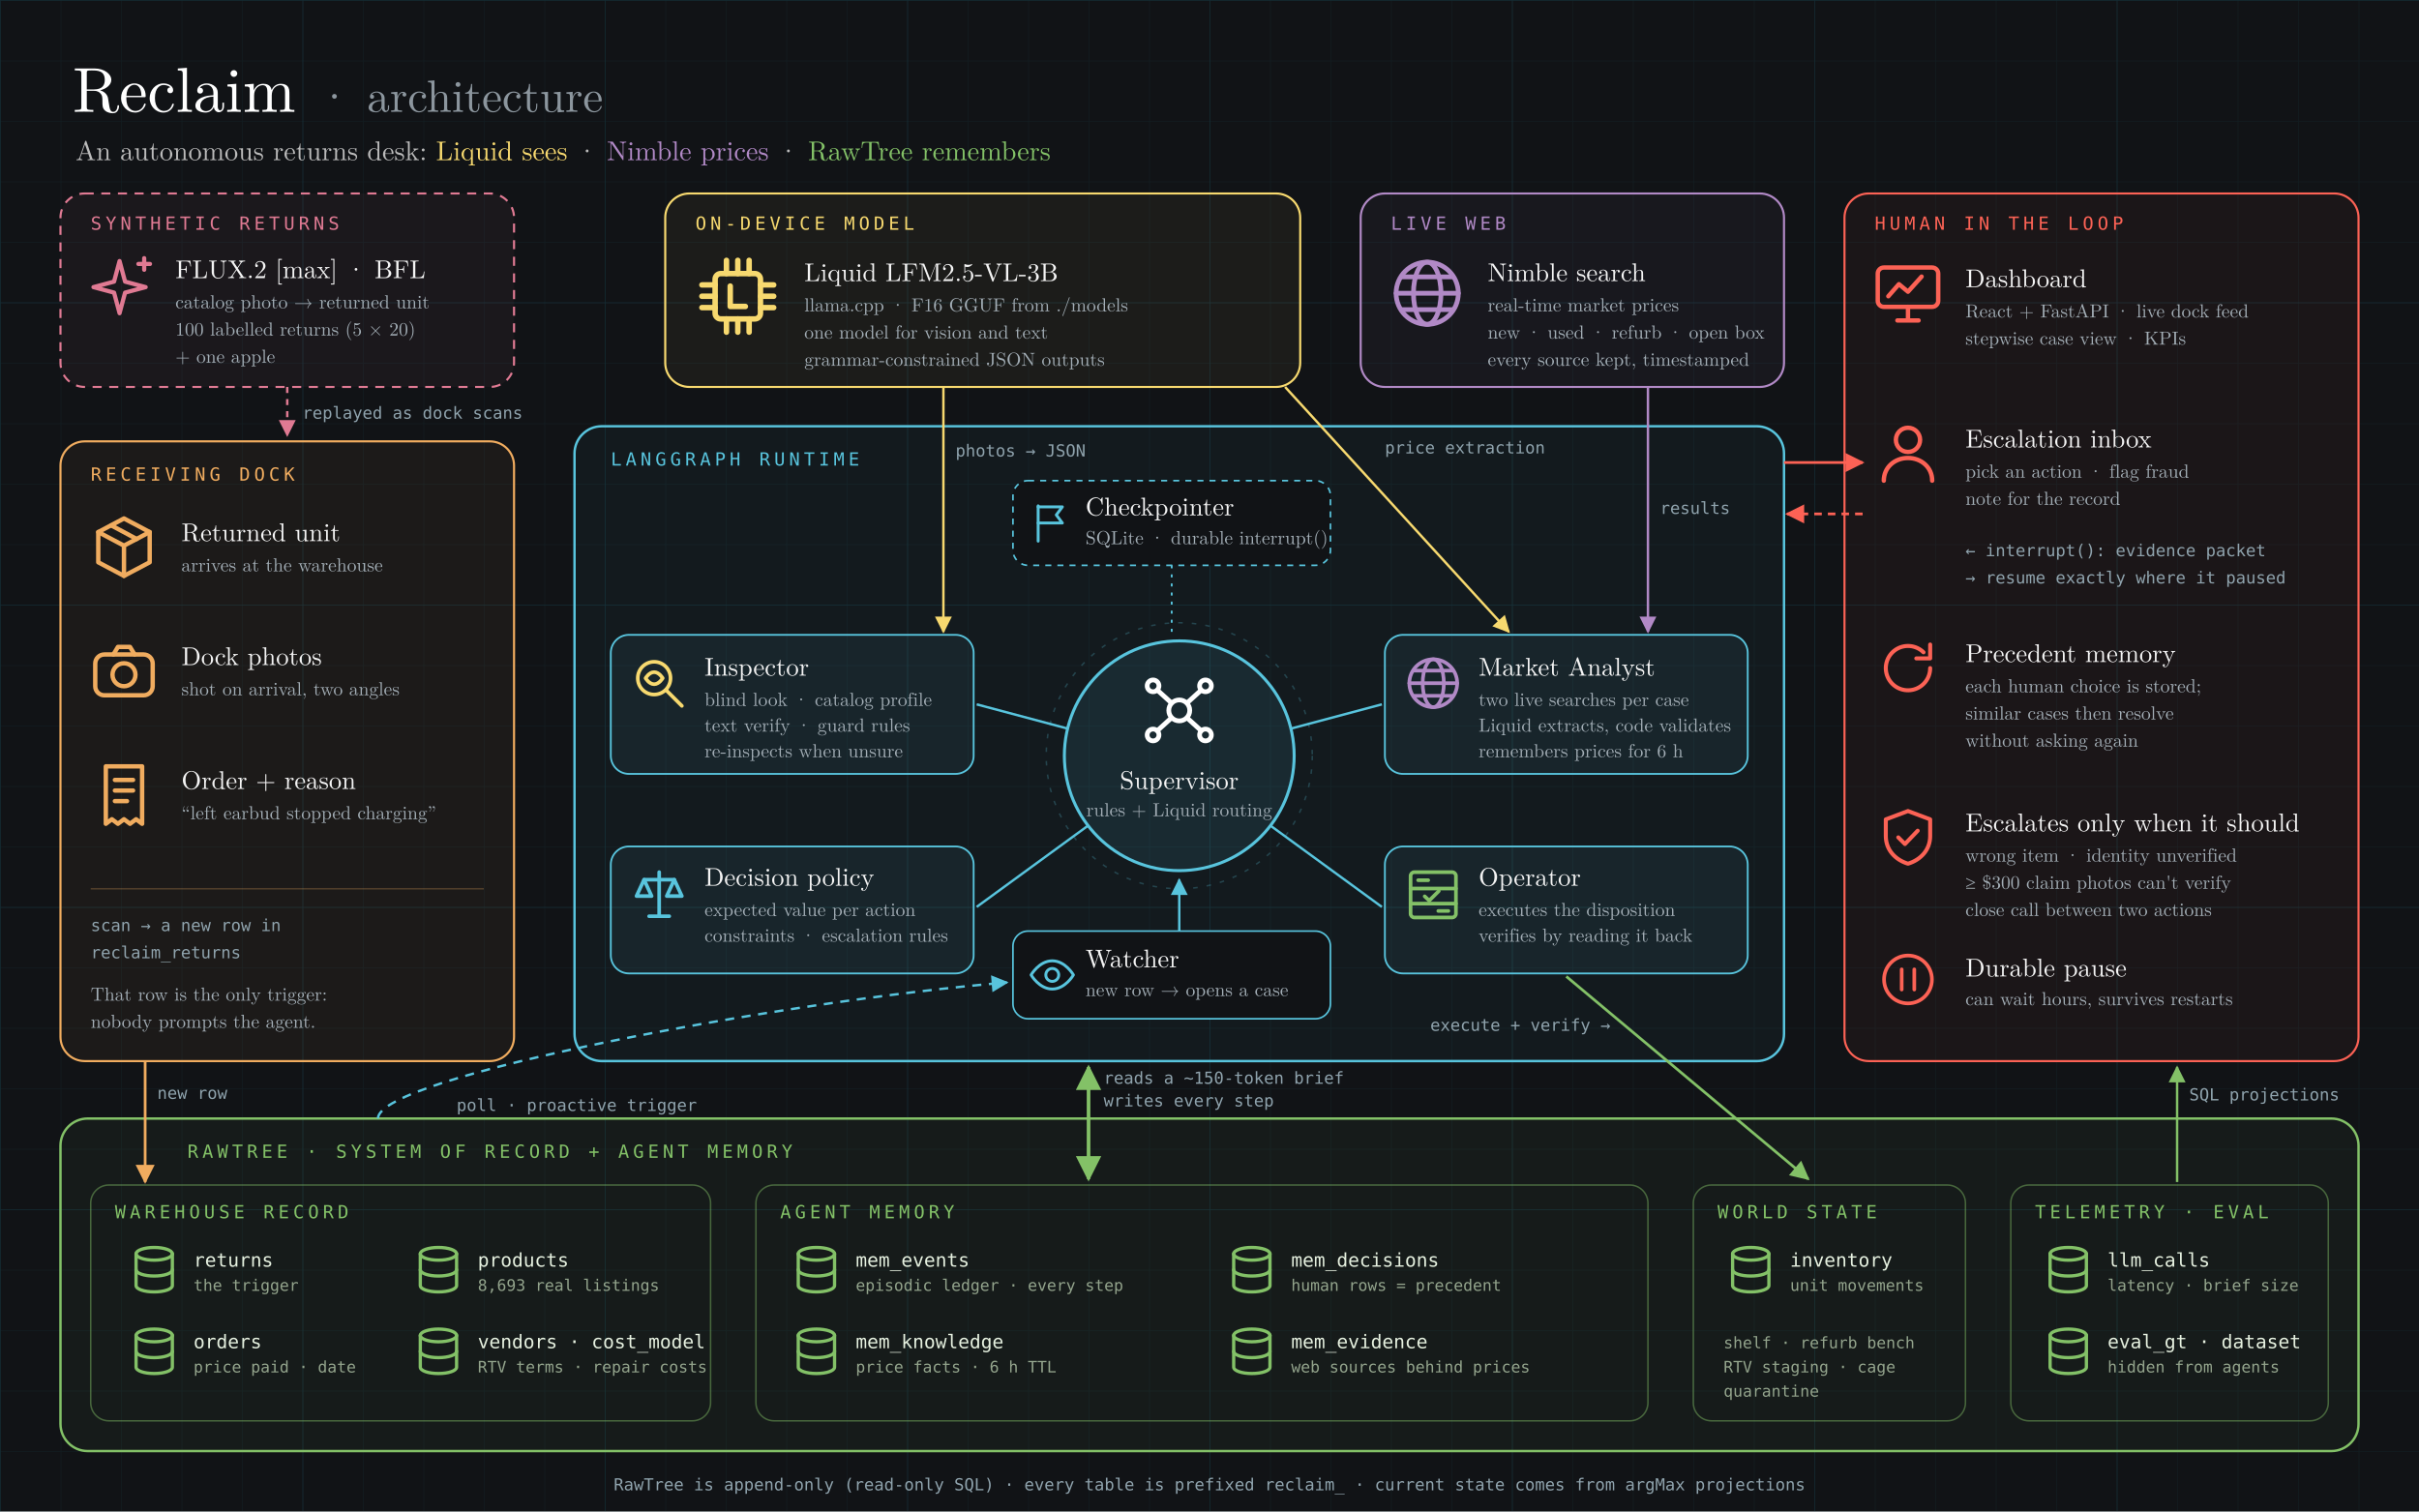
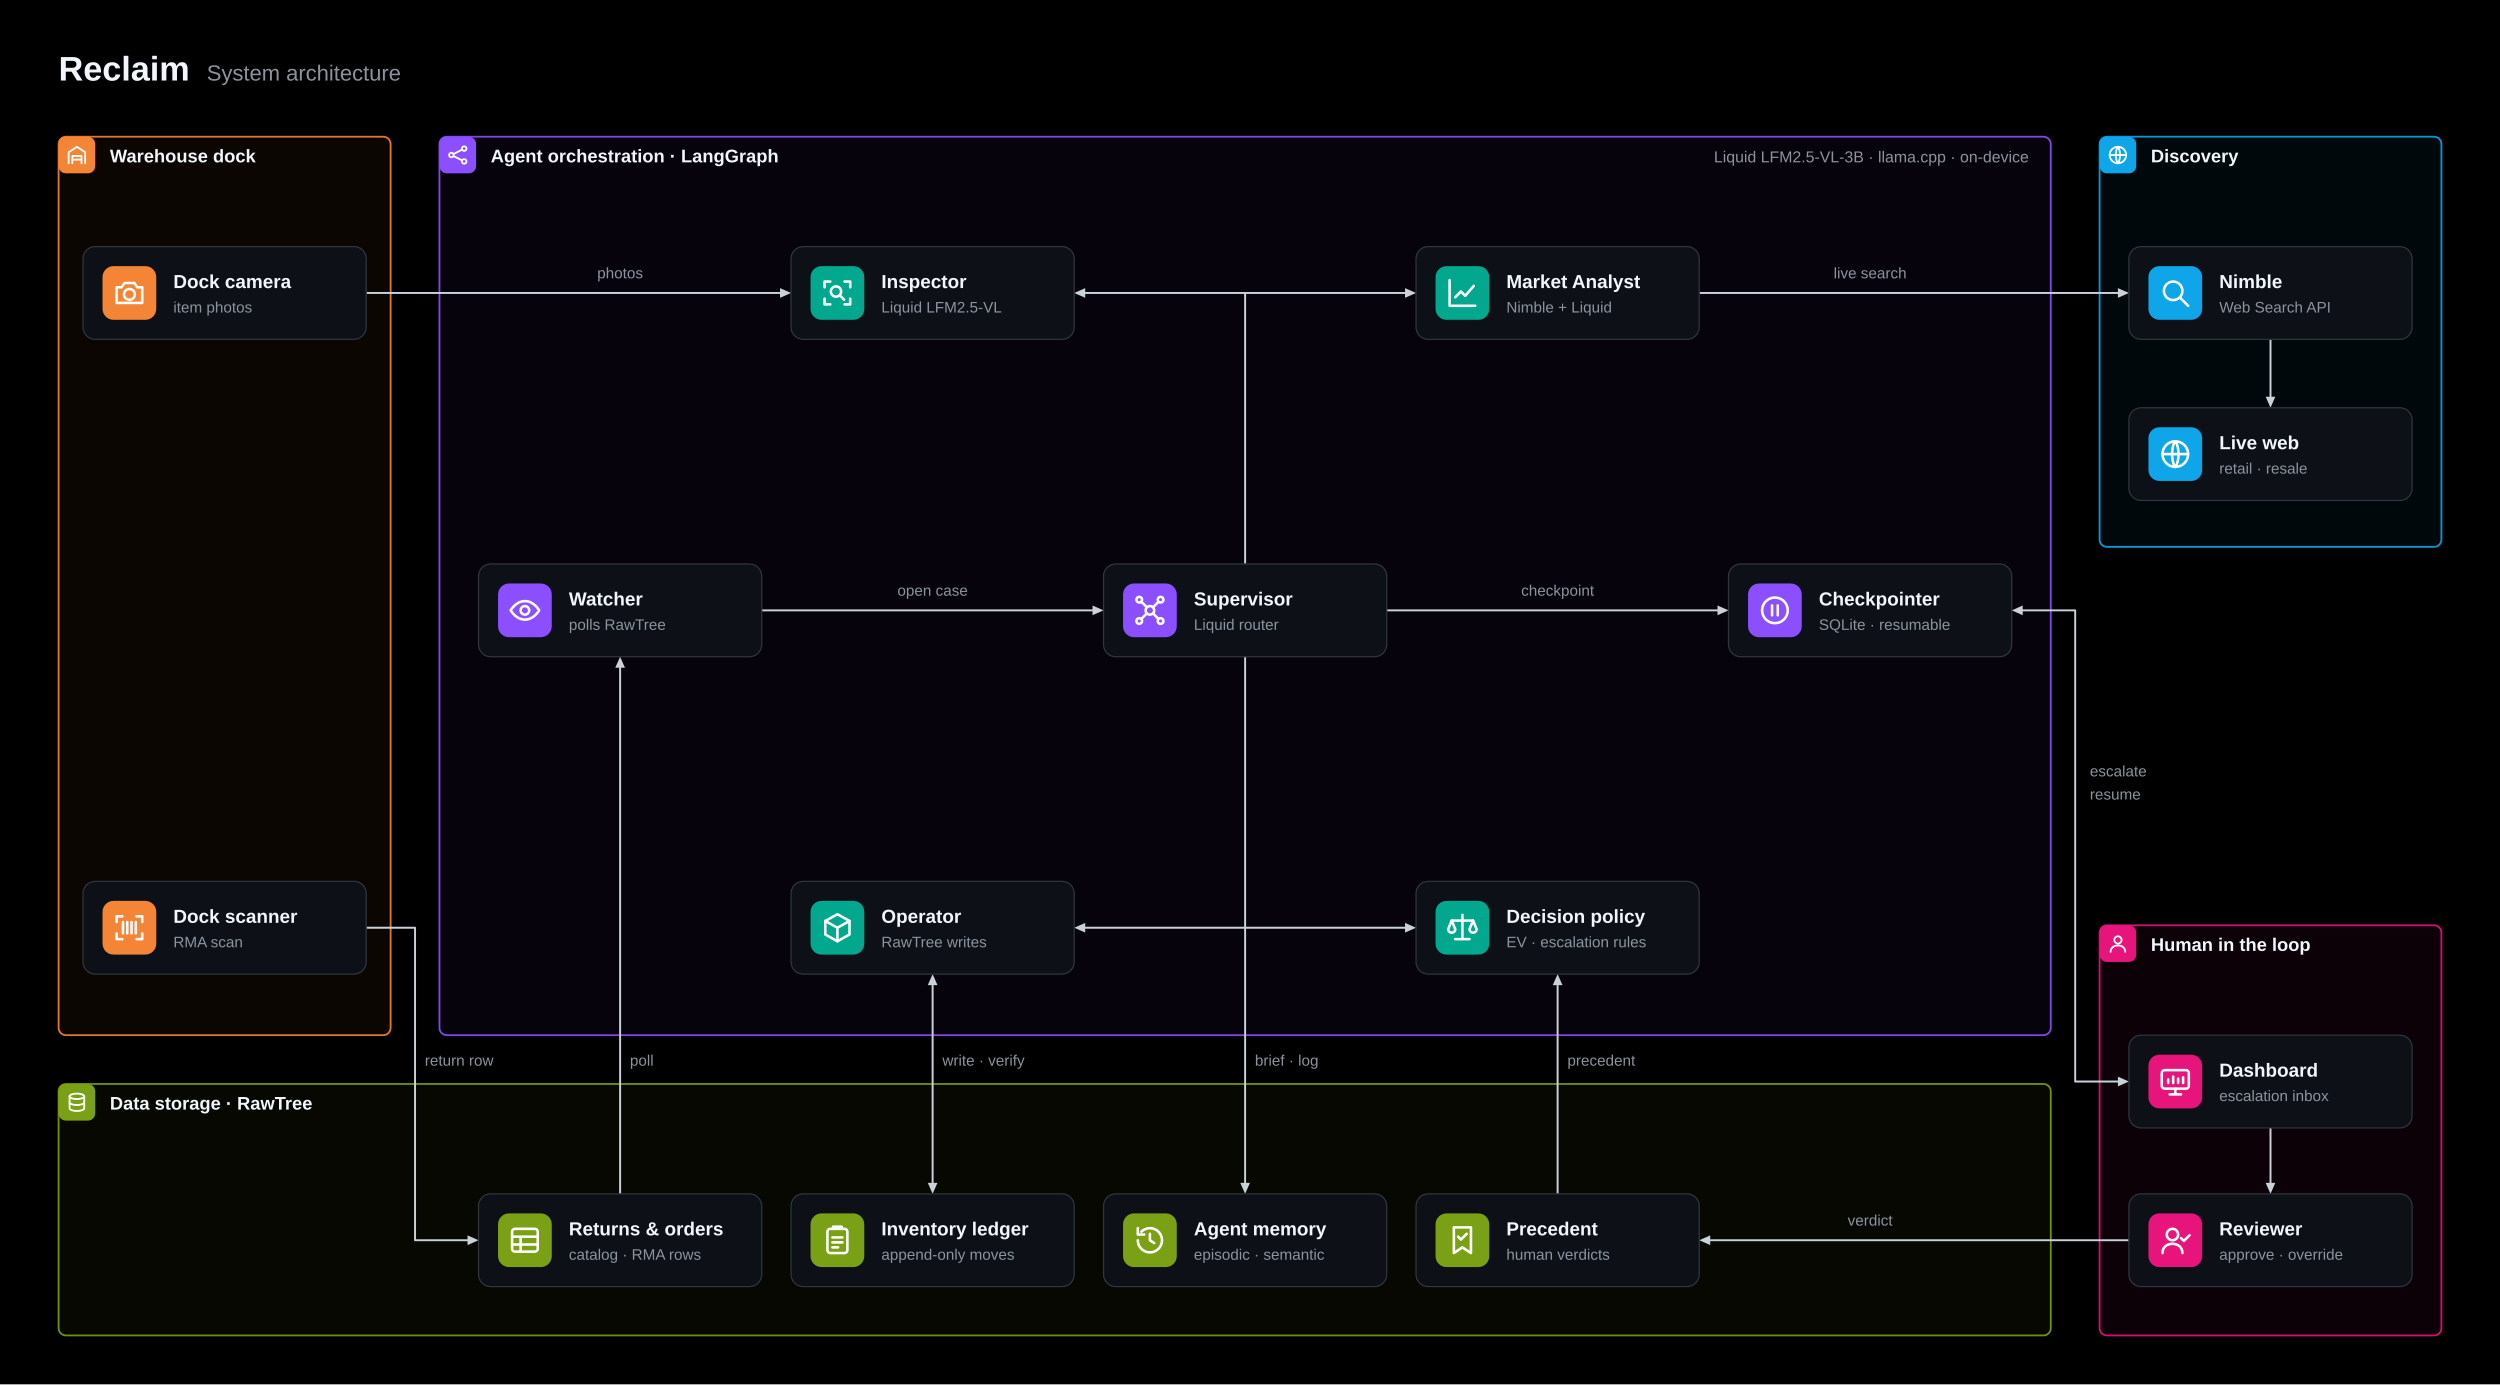
- <svg xmlns="http://www.w3.org/2000/svg" viewBox="0 0 1600 1000" width="1600" height="1000">
+ <svg xmlns="http://www.w3.org/2000/svg" width="2048" height="1134" viewBox="0 0 2048 1134" font-family="-apple-system, BlinkMacSystemFont, 'SF Pro Text', 'Helvetica Neue', Arial, sans-serif">
  <defs>
-     <style>
-       .serif { font-family: "CMU Serif", "Latin Modern Roman", "Computer Modern", Georgia, "Times New Roman", serif; }
-       .mono { font-family: Menlo, "CMU Typewriter Text", "SF Mono", monospace; }
-       .title { font-size: 42px; fill: #FFFFFF; }
-       .subtitle { font-size: 18px; fill: #BBBBBB; }
-       .zone { font-size: 12px; letter-spacing: 2.6px; }
-       .h { font-size: 17px; fill: #F4F4F4; }
-       .s { font-size: 12.5px; fill: #A3AEB6; }
-       .tbl { font-size: 12.5px; fill: #E6F1E0; }
-       .tbls { font-size: 10.5px; fill: #93A48C; }
-       .edge { font-size: 11px; fill: #8FA3AD; }
-       .ico { fill: none; stroke: currentColor; stroke-width: 1.45; stroke-linecap: round; stroke-linejoin: round; }
-     </style>
-     <pattern id="grid" width="40" height="40" patternUnits="userSpaceOnUse">
-       <path d="M40 0H0V40" fill="none" stroke="#29ABCA" stroke-opacity="0.06" stroke-width="1" />
-     </pattern>
-     <pattern id="grid5" width="200" height="200" patternUnits="userSpaceOnUse">
-       <path d="M200 0H0V200" fill="none" stroke="#29ABCA" stroke-opacity="0.11" stroke-width="1" />
-     </pattern>
-     <marker id="aGold" viewBox="0 0 10 10" refX="9" refY="5" markerWidth="7" markerHeight="7" orient="auto-start-reverse">
-       <path d="M0 0L10 5L0 10z" fill="#F0AC5F" />
+     <marker id="tip" viewBox="0 0 10 10" refX="6.667" refY="5" markerWidth="9" markerHeight="9" markerUnits="userSpaceOnUse" orient="auto-start-reverse">
+       <path d="M0,0.6 L10,5 L0,9.4 z" fill="#C9D1D9" />
    </marker>
-     <marker id="aBlue" viewBox="0 0 10 10" refX="9" refY="5" markerWidth="7" markerHeight="7" orient="auto-start-reverse">
-       <path d="M0 0L10 5L0 10z" fill="#58C4DD" />
-     </marker>
-     <marker id="aYellow" viewBox="0 0 10 10" refX="9" refY="5" markerWidth="7" markerHeight="7" orient="auto-start-reverse">
-       <path d="M0 0L10 5L0 10z" fill="#F7D96F" />
-     </marker>
-     <marker id="aPurple" viewBox="0 0 10 10" refX="9" refY="5" markerWidth="7" markerHeight="7" orient="auto-start-reverse">
-       <path d="M0 0L10 5L0 10z" fill="#B189C6" />
-     </marker>
-     <marker id="aGreen" viewBox="0 0 10 10" refX="9" refY="5" markerWidth="7" markerHeight="7" orient="auto-start-reverse">
-       <path d="M0 0L10 5L0 10z" fill="#83C167" />
-     </marker>
-     <marker id="aRed" viewBox="0 0 10 10" refX="9" refY="5" markerWidth="7" markerHeight="7" orient="auto-start-reverse">
-       <path d="M0 0L10 5L0 10z" fill="#FC6255" />
-     </marker>
-     <marker id="aMaroon" viewBox="0 0 10 10" refX="9" refY="5" markerWidth="7" markerHeight="7" orient="auto-start-reverse">
-       <path d="M0 0L10 5L0 10z" fill="#E07A93" />
-     </marker>
-     <symbol id="i-box" viewBox="0 0 24 24">
-       <g class="ico">
-         <path d="M12 2.5 20.5 7v10L12 21.5 3.5 17V7z" />
-         <path d="M3.5 7 12 11.5 20.5 7M12 11.5v10" />
-         <path d="M7.8 4.8l8.4 4.5" />
-       </g>
-     </symbol>
-     <symbol id="i-camera" viewBox="0 0 24 24">
-       <g class="ico">
-         <rect x="2.5" y="6.5" width="19" height="13.5" rx="3" />
-         <circle cx="12" cy="13.2" r="3.8" />
-         <path d="M8.5 6.5 10 4h4l1.5 2.5" />
-       </g>
-     </symbol>
-     <symbol id="i-receipt" viewBox="0 0 24 24">
-       <g class="ico">
-         <path d="M6 2.5h12v19l-2-1.5-2 1.5-2-1.5-2 1.5-2-1.5-2 1.5z" />
-         <path d="M9 7h6M9 10.5h6M9 14h4" />
-       </g>
-     </symbol>
-     <symbol id="i-eye" viewBox="0 0 24 24">
-       <g class="ico">
-         <path d="M1.5 12S5.5 5 12 5s10.5 7 10.5 7-4 7-10.5 7S1.5 12 1.5 12z" />
-         <circle cx="12" cy="12" r="3.2" />
-       </g>
-     </symbol>
-     <symbol id="i-hub" viewBox="0 0 24 24">
-       <g class="ico">
-         <circle cx="12" cy="12" r="3.2" />
-         <circle cx="4" cy="4.5" r="1.8" />
-         <circle cx="20" cy="4.5" r="1.8" />
-         <circle cx="4" cy="19.5" r="1.8" />
-         <circle cx="20" cy="19.5" r="1.8" />
-         <path d="M9.6 9.7 5.3 5.8M14.4 9.7l4.3-3.9M9.6 14.3l-4.3 3.9M14.4 14.3l4.3 3.9" />
-       </g>
-     </symbol>
-     <symbol id="i-lens" viewBox="0 0 24 24">
-       <g class="ico">
-         <circle cx="10" cy="10" r="6.5" />
-         <path d="M14.8 14.8 21 21" />
-         <path d="M6.6 10s1.4-2.4 3.4-2.4 3.4 2.4 3.4 2.4-1.4 2.4-3.4 2.4S6.6 10 6.6 10z" />
-       </g>
-     </symbol>
-     <symbol id="i-globe" viewBox="0 0 24 24">
-       <g class="ico">
-         <circle cx="12" cy="12" r="9.5" />
-         <ellipse cx="12" cy="12" rx="4.2" ry="9.5" />
-         <path d="M2.5 12h19M4.3 7h15.4M4.3 17h15.4" />
-       </g>
-     </symbol>
-     <symbol id="i-scales" viewBox="0 0 24 24">
-       <g class="ico">
-         <path d="M12 3v17M6 6h12M8 20.5h8" />
-         <path d="M6 6 3 12.5h6zM18 6l-3 6.5h6z" />
-       </g>
-     </symbol>
-     <symbol id="i-rack" viewBox="0 0 24 24">
-       <g class="ico">
-         <rect x="3" y="3" width="18" height="18" rx="1.5" />
-         <path d="M3 9.5h18M3 15.5h18" />
-         <path d="M8.6 12.6l1.8 1.7 3.8-3.8" />
-         <path d="M6 6.2h4M14 18.4h4" />
-       </g>
-     </symbol>
-     <symbol id="i-db" viewBox="0 0 24 24">
-       <g class="ico">
-         <ellipse cx="12" cy="5" rx="8" ry="2.8" />
-         <path d="M4 5v14c0 1.6 3.6 2.8 8 2.8s8-1.2 8-2.8V5" />
-         <path d="M4 12c0 1.6 3.6 2.8 8 2.8s8-1.2 8-2.8" />
-       </g>
-     </symbol>
-     <symbol id="i-chip" viewBox="0 0 24 24">
-       <g class="ico">
-         <rect x="6" y="6" width="12" height="12" rx="1.5" />
-         <path d="M9 2.5V6M12 2.5V6M15 2.5V6M9 18v3.5M12 18v3.5M15 18v3.5M2.5 9H6M2.5 12H6M2.5 15H6M18 9h3.5M18 12h3.5M18 15h3.5" />
-         <path d="M10 9.3v5.4h4" />
-       </g>
-     </symbol>
-     <symbol id="i-person" viewBox="0 0 24 24">
-       <g class="ico">
-         <circle cx="12" cy="7.5" r="4" />
-         <path d="M4 21c0-4.4 3.6-7.5 8-7.5s8 3.1 8 7.5" />
-       </g>
-     </symbol>
-     <symbol id="i-monitor" viewBox="0 0 24 24">
-       <g class="ico">
-         <rect x="2" y="3.5" width="20" height="13" rx="2" />
-         <path d="M8.5 21h7M12 16.5V21" />
-         <path d="M5.5 13l3.5-4 3 2.5 4.5-5" />
-       </g>
-     </symbol>
-     <symbol id="i-sparkle" viewBox="0 0 24 24">
-       <g class="ico">
-         <path d="M11 3.5l1.9 7.1 7.1 1.9-7.1 1.9L11 21.5l-1.9-7.1L2 12.5l7.1-1.9z" />
-         <path d="M19.5 2.5v4M17.5 4.5h4" />
-       </g>
-     </symbol>
-     <symbol id="i-loop" viewBox="0 0 24 24">
-       <g class="ico">
-         <path d="M20 12a8 8 0 1 1-2.4-5.7" />
-         <path d="M20 3.5v5h-5" />
-       </g>
-     </symbol>
-     <symbol id="i-pause" viewBox="0 0 24 24">
-       <g class="ico">
-         <circle cx="12" cy="12" r="9.5" />
-         <path d="M9.5 8v8M14.5 8v8" />
-       </g>
-     </symbol>
-     <symbol id="i-flag" viewBox="0 0 24 24">
-       <g class="ico">
-         <path d="M5 21V3.5" />
-         <path d="M5 4h12l-3 4 3 4H5" />
-       </g>
-     </symbol>
-     <symbol id="i-shield" viewBox="0 0 24 24">
-       <g class="ico">
-         <path d="M12 2.5 20 5.5v6c0 5-3.4 8.6-8 10-4.6-1.4-8-5-8-10v-6z" />
-         <path d="M8.5 12l2.4 2.4 4.6-4.8" />
-       </g>
-     </symbol>
  </defs>
-   <rect width="1600" height="1000" fill="#111316" />
-   <rect width="1600" height="1000" fill="url(#grid)" />
-   <rect width="1600" height="1000" fill="url(#grid5)" />
-   <text x="48" y="74" class="serif title">Reclaim <tspan fill="#8C969E" font-size="30">· architecture</tspan>
+   <rect width="2048" height="1134" fill="#000" />
+   <text x="48" y="66" font-size="28" font-weight="700" fill="#F0F6FC">Reclaim<tspan dx="14" font-size="18" font-weight="400" fill="#8B949E">System architecture</tspan>
  </text>
-   <text x="50" y="106" class="serif subtitle">An autonomous returns desk:
-     <tspan fill="#F7D96F">Liquid sees</tspan> · <tspan fill="#B189C6">Nimble prices</tspan> · <tspan fill="#83C167">RawTree remembers</tspan>
-   </text>
-   <rect x="40" y="128" width="300" height="128" rx="16" fill="#E07A93" fill-opacity="0.05" stroke="#E07A93" stroke-width="1.4" stroke-dasharray="6 5" />
-   <text x="60" y="152" class="mono zone" fill="#E07A93">SYNTHETIC RETURNS</text>
-   <use href="#i-sparkle" x="58" y="166" width="46" height="46" style="color:#E07A93" />
-   <text x="116" y="184" class="serif h">FLUX.2 [max] · BFL</text>
-   <text x="116" y="204" class="serif s">catalog photo → returned unit</text>
-   <text x="116" y="222" class="serif s">100 labelled returns (5 × 20)</text>
-   <text x="116" y="240" class="serif s">+ one apple</text>
-   <line x1="190" y1="256" x2="190" y2="288" stroke="#E07A93" stroke-width="1.6" stroke-dasharray="4 4" marker-end="url(#aMaroon)" />
-   <text x="200" y="277" class="mono edge">replayed as dock scans</text>
-   <rect x="40" y="292" width="300" height="410" rx="16" fill="#F0AC5F" fill-opacity="0.05" stroke="#F0AC5F" stroke-width="1.4" />
-   <text x="60" y="318" class="mono zone" fill="#F0AC5F">RECEIVING DOCK</text>
-   <use href="#i-box" x="58" y="338" width="48" height="48" style="color:#F0AC5F" />
-   <text x="120" y="358" class="serif h">Returned unit</text>
-   <text x="120" y="378" class="serif s">arrives at the warehouse</text>
-   <use href="#i-camera" x="58" y="420" width="48" height="48" style="color:#F0AC5F" />
-   <text x="120" y="440" class="serif h">Dock photos</text>
-   <text x="120" y="460" class="serif s">shot on arrival, two angles</text>
-   <use href="#i-receipt" x="58" y="502" width="48" height="48" style="color:#F0AC5F" />
-   <text x="120" y="522" class="serif h">Order + reason</text>
-   <text x="120" y="542" class="serif s">“left earbud stopped charging”</text>
-   <line x1="60" y1="588" x2="320" y2="588" stroke="#F0AC5F" stroke-opacity="0.25" />
-   <text x="60" y="616" class="mono edge" fill="#F0AC5F">scan → a new row in</text>
-   <text x="60" y="634" class="mono edge" fill="#F0AC5F">reclaim_returns</text>
-   <text x="60" y="662" class="serif s">That row is the only trigger:</text>
-   <text x="60" y="680" class="serif s">nobody prompts the agent.</text>
-   <rect x="440" y="128" width="420" height="128" rx="16" fill="#F7D96F" fill-opacity="0.05" stroke="#F7D96F" stroke-width="1.4" />
-   <text x="460" y="152" class="mono zone" fill="#F7D96F">ON-DEVICE MODEL</text>
-   <use href="#i-chip" x="458" y="166" width="60" height="60" style="color:#F7D96F" />
-   <text x="532" y="186" class="serif h">Liquid LFM2.5-VL-3B</text>
-   <text x="532" y="206" class="serif s">llama.cpp · F16 GGUF from ./models</text>
-   <text x="532" y="224" class="serif s">one model for vision and text</text>
-   <text x="532" y="242" class="serif s">grammar-constrained JSON outputs</text>
-   <rect x="900" y="128" width="280" height="128" rx="16" fill="#B189C6" fill-opacity="0.05" stroke="#B189C6" stroke-width="1.4" />
-   <text x="920" y="152" class="mono zone" fill="#B189C6">LIVE WEB</text>
-   <use href="#i-globe" x="918" y="168" width="52" height="52" style="color:#B189C6" />
-   <text x="984" y="186" class="serif h">Nimble search</text>
-   <text x="984" y="206" class="serif s">real-time market prices</text>
-   <text x="984" y="224" class="serif s">new · used · refurb · open box</text>
-   <text x="984" y="242" class="serif s">every source kept, timestamped</text>
-   <rect x="380" y="282" width="800" height="420" rx="18" fill="#58C4DD" fill-opacity="0.045" stroke="#58C4DD" stroke-width="1.6" />
-   <text x="404" y="308" class="mono zone" fill="#58C4DD">LANGGRAPH RUNTIME</text>
-   <circle cx="780" cy="500" r="76" fill="#58C4DD" fill-opacity="0.10" stroke="#58C4DD" stroke-width="2" />
-   <circle cx="780" cy="500" r="88" fill="none" stroke="#58C4DD" stroke-opacity="0.25" stroke-dasharray="3 6" />
-   <use href="#i-hub" x="754" y="444" width="52" height="52" style="color:#FFFFFF" />
-   <text x="780" y="522" text-anchor="middle" class="serif h" font-size="19">Supervisor</text>
-   <text x="780" y="540" text-anchor="middle" class="serif s" font-size="11.5">rules + Liquid routing</text>
-   <g stroke="#58C4DD" stroke-width="1.6" fill="none">
-     <line x1="706" y1="482" x2="646" y2="466" />
-     <line x1="854" y1="482" x2="914" y2="466" />
-     <line x1="720" y1="546" x2="646" y2="600" />
-     <line x1="840" y1="546" x2="914" y2="600" />
-   </g>
-   <rect x="404" y="420" width="240" height="92" rx="12" fill="#58C4DD" fill-opacity="0.07" stroke="#58C4DD" stroke-width="1.2" />
-   <use href="#i-lens" x="416" y="432" width="40" height="40" style="color:#F7D96F" />
-   <text x="466" y="447" class="serif h">Inspector</text>
-   <text x="466" y="467" class="serif s">blind look · catalog profile</text>
-   <text x="466" y="484" class="serif s">text verify · guard rules</text>
-   <text x="466" y="501" class="serif s">re-inspects when unsure</text>
-   <rect x="916" y="420" width="240" height="92" rx="12" fill="#58C4DD" fill-opacity="0.07" stroke="#58C4DD" stroke-width="1.2" />
-   <use href="#i-globe" x="928" y="432" width="40" height="40" style="color:#B189C6" />
-   <text x="978" y="447" class="serif h">Market Analyst</text>
-   <text x="978" y="467" class="serif s">two live searches per case</text>
-   <text x="978" y="484" class="serif s">Liquid extracts, code validates</text>
-   <text x="978" y="501" class="serif s">remembers prices for 6 h</text>
-   <rect x="404" y="560" width="240" height="84" rx="12" fill="#58C4DD" fill-opacity="0.07" stroke="#58C4DD" stroke-width="1.2" />
-   <use href="#i-scales" x="416" y="572" width="40" height="40" style="color:#58C4DD" />
-   <text x="466" y="586" class="serif h">Decision policy</text>
-   <text x="466" y="606" class="serif s">expected value per action</text>
-   <text x="466" y="623" class="serif s">constraints · escalation rules</text>
-   <rect x="916" y="560" width="240" height="84" rx="12" fill="#58C4DD" fill-opacity="0.07" stroke="#58C4DD" stroke-width="1.2" />
-   <use href="#i-rack" x="928" y="572" width="40" height="40" style="color:#83C167" />
-   <text x="978" y="586" class="serif h">Operator</text>
-   <text x="978" y="606" class="serif s">executes the disposition</text>
-   <text x="978" y="623" class="serif s">verifies by reading it back</text>
-   <rect x="670" y="318" width="210" height="56" rx="10" fill="#111316" stroke="#58C4DD" stroke-width="1.1" stroke-dasharray="4 4" />
-   <use href="#i-flag" x="680" y="330" width="32" height="32" style="color:#58C4DD" />
-   <text x="718" y="341" class="serif h" font-size="15">Checkpointer</text>
-   <text x="718" y="360" class="serif s" font-size="11.5">SQLite · durable interrupt()</text>
-   <line x1="775" y1="374" x2="775" y2="422" stroke="#58C4DD" stroke-width="1.2" stroke-dasharray="2 4" />
-   <rect x="670" y="616" width="210" height="58" rx="10" fill="#111316" stroke="#58C4DD" stroke-width="1.1" />
-   <use href="#i-eye" x="680" y="629" width="32" height="32" style="color:#58C4DD" />
-   <text x="718" y="640" class="serif h" font-size="15">Watcher</text>
-   <text x="718" y="659" class="serif s" font-size="11.5">new row → opens a case</text>
-   <line x1="780" y1="616" x2="780" y2="582" stroke="#58C4DD" stroke-width="1.6" marker-end="url(#aBlue)" />
-   <line x1="624" y1="256" x2="624" y2="418" stroke="#F7D96F" stroke-width="1.6" marker-end="url(#aYellow)" />
-   <text x="632" y="302" class="mono edge">photos → JSON</text>
-   <line x1="850" y1="256" x2="998" y2="418" stroke="#F7D96F" stroke-width="1.6" marker-end="url(#aYellow)" />
-   <text x="916" y="300" class="mono edge">price extraction</text>
-   <line x1="1090" y1="256" x2="1090" y2="418" stroke="#B189C6" stroke-width="1.6" marker-end="url(#aPurple)" />
-   <text x="1098" y="340" class="mono edge">results</text>
-   <rect x="1220" y="128" width="340" height="574" rx="16" fill="#FC6255" fill-opacity="0.045" stroke="#FC6255" stroke-width="1.4" />
-   <text x="1240" y="152" class="mono zone" fill="#FC6255">HUMAN IN THE LOOP</text>
-   <use href="#i-monitor" x="1238" y="170" width="48" height="48" style="color:#FC6255" />
-   <text x="1300" y="190" class="serif h">Dashboard</text>
-   <text x="1300" y="210" class="serif s">React + FastAPI · live dock feed</text>
-   <text x="1300" y="228" class="serif s">stepwise case view · KPIs</text>
-   <use href="#i-person" x="1238" y="276" width="48" height="48" style="color:#FC6255" />
-   <text x="1300" y="296" class="serif h">Escalation inbox</text>
-   <text x="1300" y="316" class="serif s">pick an action · flag fraud</text>
-   <text x="1300" y="334" class="serif s">note for the record</text>
-   <line x1="1180" y1="306" x2="1232" y2="306" stroke="#FC6255" stroke-width="1.8" marker-end="url(#aRed)" />
-   <line x1="1232" y1="340" x2="1182" y2="340" stroke="#FC6255" stroke-width="1.8" stroke-dasharray="5 4" marker-end="url(#aRed)" />
-   <text x="1300" y="368" class="mono edge" fill="#FC6255">← interrupt(): evidence packet</text>
-   <text x="1300" y="386" class="mono edge" fill="#FC6255">→ resume exactly where it paused</text>
-   <use href="#i-loop" x="1240" y="420" width="44" height="44" style="color:#FC6255" />
-   <text x="1300" y="438" class="serif h">Precedent memory</text>
-   <text x="1300" y="458" class="serif s">each human choice is stored;</text>
-   <text x="1300" y="476" class="serif s">similar cases then resolve</text>
-   <text x="1300" y="494" class="serif s">without asking again</text>
-   <use href="#i-shield" x="1240" y="532" width="44" height="44" style="color:#FC6255" />
-   <text x="1300" y="550" class="serif h">Escalates only when it should</text>
-   <text x="1300" y="570" class="serif s">wrong item · identity unverified</text>
-   <text x="1300" y="588" class="serif s">≥ $300 claim photos can't verify</text>
-   <text x="1300" y="606" class="serif s">close call between two actions</text>
-   <use href="#i-pause" x="1242" y="628" width="40" height="40" style="color:#FC6255" />
-   <text x="1300" y="646" class="serif h" font-size="15">Durable pause</text>
-   <text x="1300" y="665" class="serif s">can wait hours, survives restarts</text>
-   <rect x="40" y="740" width="1520" height="220" rx="18" fill="#83C167" fill-opacity="0.05" stroke="#83C167" stroke-width="1.6" />
-   <text x="124" y="766" class="mono zone" fill="#83C167">RAWTREE · SYSTEM OF RECORD + AGENT MEMORY</text>
-   <text x="800" y="986" text-anchor="middle" class="mono edge" fill="#83C167">RawTree is append-only (read-only SQL) · every table is prefixed reclaim_ · current state comes from argMax projections</text>
-   <g fill="none" stroke="#83C167" stroke-opacity="0.45" stroke-width="1">
-     <rect x="60" y="784" width="410" height="156" rx="12" />
-     <rect x="500" y="784" width="590" height="156" rx="12" />
-     <rect x="1120" y="784" width="180" height="156" rx="12" />
-     <rect x="1330" y="784" width="210" height="156" rx="12" />
-   </g>
-   <text x="76" y="806" class="mono zone" fill="#83C167" font-size="10.5">WAREHOUSE RECORD</text>
-   <text x="516" y="806" class="mono zone" fill="#83C167" font-size="10.5">AGENT MEMORY</text>
-   <text x="1136" y="806" class="mono zone" fill="#83C167" font-size="10.5">WORLD STATE</text>
-   <text x="1346" y="806" class="mono zone" fill="#83C167" font-size="10.5">TELEMETRY · EVAL</text>
-   <use href="#i-db" x="84" y="822" width="36" height="36" style="color:#83C167" />
-   <text x="128" y="838" class="mono tbl">returns</text>
-   <text x="128" y="854" class="mono tbls">the trigger</text>
-   <use href="#i-db" x="84" y="876" width="36" height="36" style="color:#83C167" />
-   <text x="128" y="892" class="mono tbl">orders</text>
-   <text x="128" y="908" class="mono tbls">price paid · date</text>
-   <use href="#i-db" x="272" y="822" width="36" height="36" style="color:#83C167" />
-   <text x="316" y="838" class="mono tbl">products</text>
-   <text x="316" y="854" class="mono tbls">8,693 real listings</text>
-   <use href="#i-db" x="272" y="876" width="36" height="36" style="color:#83C167" />
-   <text x="316" y="892" class="mono tbl">vendors · cost_model</text>
-   <text x="316" y="908" class="mono tbls">RTV terms · repair costs</text>
-   <use href="#i-db" x="522" y="822" width="36" height="36" style="color:#83C167" />
-   <text x="566" y="838" class="mono tbl">mem_events</text>
-   <text x="566" y="854" class="mono tbls">episodic ledger · every step</text>
-   <use href="#i-db" x="522" y="876" width="36" height="36" style="color:#83C167" />
-   <text x="566" y="892" class="mono tbl">mem_knowledge</text>
-   <text x="566" y="908" class="mono tbls">price facts · 6 h TTL</text>
-   <use href="#i-db" x="810" y="822" width="36" height="36" style="color:#83C167" />
-   <text x="854" y="838" class="mono tbl">mem_decisions</text>
-   <text x="854" y="854" class="mono tbls">human rows = precedent</text>
-   <use href="#i-db" x="810" y="876" width="36" height="36" style="color:#83C167" />
-   <text x="854" y="892" class="mono tbl">mem_evidence</text>
-   <text x="854" y="908" class="mono tbls">web sources behind prices</text>
-   <use href="#i-db" x="1140" y="822" width="36" height="36" style="color:#83C167" />
-   <text x="1184" y="838" class="mono tbl">inventory</text>
-   <text x="1184" y="854" class="mono tbls">unit movements</text>
-   <text x="1140" y="892" class="mono tbls">shelf · refurb bench</text>
-   <text x="1140" y="908" class="mono tbls">RTV staging · cage</text>
-   <text x="1140" y="924" class="mono tbls">quarantine</text>
-   <use href="#i-db" x="1350" y="822" width="36" height="36" style="color:#83C167" />
-   <text x="1394" y="838" class="mono tbl">llm_calls</text>
-   <text x="1394" y="854" class="mono tbls">latency · brief size</text>
-   <use href="#i-db" x="1350" y="876" width="36" height="36" style="color:#83C167" />
-   <text x="1394" y="892" class="mono tbl">eval_gt · dataset</text>
-   <text x="1394" y="908" class="mono tbls">hidden from agents</text>
-   <line x1="96" y1="702" x2="96" y2="782" stroke="#F0AC5F" stroke-width="1.8" marker-end="url(#aGold)" />
-   <text x="104" y="727" class="mono edge">new row</text>
-   <path d="M250 740 C250 712 520 662 666 650" fill="none" stroke="#58C4DD" stroke-width="1.6" stroke-dasharray="6 5" marker-end="url(#aBlue)" />
-   <text x="302" y="735" class="mono edge">poll · proactive trigger</text>
-   <line x1="720" y1="706" x2="720" y2="780" stroke="#83C167" stroke-width="2.4" marker-start="url(#aGreen)" marker-end="url(#aGreen)" />
-   <text x="730" y="717" class="mono edge">reads a ~150-token brief</text>
-   <text x="730" y="732" class="mono edge" fill="#83C167">writes every step</text>
-   <line x1="1036" y1="646" x2="1196" y2="780" stroke="#83C167" stroke-width="1.8" marker-end="url(#aGreen)" />
-   <text x="946" y="682" class="mono edge">execute + verify →</text>
-   <line x1="1440" y1="782" x2="1440" y2="706" stroke="#83C167" stroke-width="1.6" marker-end="url(#aGreen)" />
-   <text x="1448" y="728" class="mono edge">SQL projections</text>
+   <rect x="48" y="112" width="272" height="736" rx="6" fill="#F58536" fill-opacity="0.05" stroke="#F58536" stroke-opacity="0.9" stroke-width="1.5" />
+   <rect x="48" y="112" width="30" height="30" rx="6" fill="#F58536" />
+   <g transform="translate(54 118) scale(0.75)" fill="none" stroke="#fff" stroke-width="2.0" stroke-linecap="round" stroke-linejoin="round">
+     <path d="M3 21V9l9-6 9 6v12" />
+     <path d="M7 21v-8h10v8M7 17h10" />
+   </g>
+   <text x="90" y="133" font-size="15" font-weight="600" fill="#F0F6FC" text-anchor="start">Warehouse dock</text>
+   <rect x="360" y="112" width="1320" height="736" rx="6" fill="#8C4FFF" fill-opacity="0.05" stroke="#8C4FFF" stroke-opacity="0.9" stroke-width="1.5" />
+   <rect x="360" y="112" width="30" height="30" rx="6" fill="#8C4FFF" />
+   <g transform="translate(366 118) scale(0.75)" fill="none" stroke="#fff" stroke-width="2.0" stroke-linecap="round" stroke-linejoin="round">
+     <circle cx="5" cy="12" r="2.5" />
+     <circle cx="19" cy="5" r="2.5" />
+     <circle cx="19" cy="19" r="2.5" />
+     <path d="M7.3 10.9l9.4-4.8M7.3 13.1l9.4 4.8" />
+   </g>
+   <text x="402" y="133" font-size="15" font-weight="600" fill="#F0F6FC" text-anchor="start">Agent orchestration · LangGraph</text>
+   <text x="1662" y="133" font-size="13" font-weight="400" fill="#8B949E" text-anchor="end">Liquid LFM2.5-VL-3B · llama.cpp · on-device</text>
+   <rect x="1720" y="112" width="280" height="336" rx="6" fill="#0EA5E9" fill-opacity="0.05" stroke="#0EA5E9" stroke-opacity="0.9" stroke-width="1.5" />
+   <rect x="1720" y="112" width="30" height="30" rx="6" fill="#0EA5E9" />
+   <g transform="translate(1726 118) scale(0.75)" fill="none" stroke="#fff" stroke-width="2.0" stroke-linecap="round" stroke-linejoin="round">
+     <circle cx="12" cy="12" r="9" />
+     <path d="M3 12h18M12 3c3 3.5 3 14.5 0 18M12 3c-3 3.5-3 14.5 0 18" />
+   </g>
+   <text x="1762" y="133" font-size="15" font-weight="600" fill="#F0F6FC" text-anchor="start">Discovery</text>
+   <rect x="1720" y="758" width="280" height="336" rx="6" fill="#E7157B" fill-opacity="0.05" stroke="#E7157B" stroke-opacity="0.9" stroke-width="1.5" />
+   <rect x="1720" y="758" width="30" height="30" rx="6" fill="#E7157B" />
+   <g transform="translate(1726 764) scale(0.75)" fill="none" stroke="#fff" stroke-width="2.0" stroke-linecap="round" stroke-linejoin="round">
+     <circle cx="12" cy="8" r="4" />
+     <path d="M4 21c0-4.4 3.6-7 8-7s8 2.6 8 7" />
+   </g>
+   <text x="1762" y="779" font-size="15" font-weight="600" fill="#F0F6FC" text-anchor="start">Human in the loop</text>
+   <rect x="48" y="888" width="1632" height="206" rx="6" fill="#7AA116" fill-opacity="0.05" stroke="#7AA116" stroke-opacity="0.9" stroke-width="1.5" />
+   <rect x="48" y="888" width="30" height="30" rx="6" fill="#7AA116" />
+   <g transform="translate(54 894) scale(0.75)" fill="none" stroke="#fff" stroke-width="2.0" stroke-linecap="round" stroke-linejoin="round">
+     <ellipse cx="12" cy="5.5" rx="8" ry="3" />
+     <path d="M4 5.5v13c0 1.7 3.6 3 8 3s8-1.3 8-3v-13" />
+     <path d="M4 12c0 1.7 3.6 3 8 3s8-1.3 8-3" />
+   </g>
+   <text x="90" y="909" font-size="15" font-weight="600" fill="#F0F6FC" text-anchor="start">Data storage · RawTree</text>
+   <path d="M300.0,240.0 L645.0,240.0" fill="none" stroke="#C9D1D9" stroke-width="1.6" stroke-linejoin="round" marker-end="url(#tip)" />
+   <path d="M300.0,760.0 L340.0,760.0 L340.0,1016.0 L389.0,1016.0" fill="none" stroke="#C9D1D9" stroke-width="1.6" stroke-linejoin="round" marker-end="url(#tip)" />
+   <path d="M508.0,978.0 L508.0,541.0" fill="none" stroke="#C9D1D9" stroke-width="1.6" stroke-linejoin="round" marker-end="url(#tip)" />
+   <path d="M624.0,500.0 L901.0,500.0" fill="none" stroke="#C9D1D9" stroke-width="1.6" stroke-linejoin="round" marker-end="url(#tip)" />
+   <path d="M1136.0,500.0 L1413.0,500.0" fill="none" stroke="#C9D1D9" stroke-width="1.6" stroke-linejoin="round" marker-end="url(#tip)" />
+   <path d="M1651.0,500.0 L1700.0,500.0 L1700.0,886.0 L1741.0,886.0" fill="none" stroke="#C9D1D9" stroke-width="1.6" stroke-linejoin="round" marker-end="url(#tip)" marker-start="url(#tip)" />
+   <path d="M1020.0,462.0 L1020.0,240.0 L883.0,240.0" fill="none" stroke="#C9D1D9" stroke-width="1.6" stroke-linejoin="round" marker-end="url(#tip)" />
+   <path d="M1020.0,240.0 L1157.0,240.0" fill="none" stroke="#C9D1D9" stroke-width="1.6" stroke-linejoin="round" marker-end="url(#tip)" />
+   <path d="M1020.0,538.0 L1020.0,760.0 L883.0,760.0" fill="none" stroke="#C9D1D9" stroke-width="1.6" stroke-linejoin="round" marker-end="url(#tip)" />
+   <path d="M1020.0,760.0 L1157.0,760.0" fill="none" stroke="#C9D1D9" stroke-width="1.6" stroke-linejoin="round" marker-end="url(#tip)" />
+   <path d="M1020.0,760.0 L1020.0,975.0" fill="none" stroke="#C9D1D9" stroke-width="1.6" stroke-linejoin="round" marker-end="url(#tip)" />
+   <path d="M1392.0,240.0 L1741.0,240.0" fill="none" stroke="#C9D1D9" stroke-width="1.6" stroke-linejoin="round" marker-end="url(#tip)" />
+   <path d="M1860.0,278.0 L1860.0,331.0" fill="none" stroke="#C9D1D9" stroke-width="1.6" stroke-linejoin="round" marker-end="url(#tip)" />
+   <path d="M764.0,801.0 L764.0,975.0" fill="none" stroke="#C9D1D9" stroke-width="1.6" stroke-linejoin="round" marker-end="url(#tip)" marker-start="url(#tip)" />
+   <path d="M1276.0,978.0 L1276.0,801.0" fill="none" stroke="#C9D1D9" stroke-width="1.6" stroke-linejoin="round" marker-end="url(#tip)" />
+   <path d="M1860.0,924.0 L1860.0,975.0" fill="none" stroke="#C9D1D9" stroke-width="1.6" stroke-linejoin="round" marker-end="url(#tip)" />
+   <path d="M1744.0,1016.0 L1395.0,1016.0" fill="none" stroke="#C9D1D9" stroke-width="1.6" stroke-linejoin="round" marker-end="url(#tip)" />
+   <text x="508" y="228" font-size="12.5" font-weight="400" fill="#8B949E" text-anchor="middle">photos</text>
+   <text x="764.0" y="488" font-size="12.5" font-weight="400" fill="#8B949E" text-anchor="middle">open case</text>
+   <text x="1276.0" y="488" font-size="12.5" font-weight="400" fill="#8B949E" text-anchor="middle">checkpoint</text>
+   <text x="1532" y="228" font-size="12.5" font-weight="400" fill="#8B949E" text-anchor="middle">live search</text>
+   <text x="1532" y="1004" font-size="12.5" font-weight="400" fill="#8B949E" text-anchor="middle">verdict</text>
+   <text x="1712" y="636" font-size="12.5" font-weight="400" fill="#8B949E" text-anchor="start">escalate</text>
+   <text x="1712" y="655" font-size="12.5" font-weight="400" fill="#8B949E" text-anchor="start">resume</text>
+   <text x="348" y="873" font-size="12.5" font-weight="400" fill="#8B949E" text-anchor="start">return row</text>
+   <text x="516" y="873" font-size="12.5" font-weight="400" fill="#8B949E" text-anchor="start">poll</text>
+   <text x="772" y="873" font-size="12.5" font-weight="400" fill="#8B949E" text-anchor="start">write · verify</text>
+   <text x="1028" y="873" font-size="12.5" font-weight="400" fill="#8B949E" text-anchor="start">brief · log</text>
+   <text x="1284" y="873" font-size="12.5" font-weight="400" fill="#8B949E" text-anchor="start">precedent</text>
+   <rect x="68.0" y="202.0" width="232" height="76" rx="10" fill="#0D1117" stroke="#30363D" />
+   <rect x="84.0" y="218" width="44" height="44" rx="9" fill="#F58536" />
+   <g transform="translate(92.0 226) scale(1.1667)" fill="none" stroke="#fff" stroke-width="1.8" stroke-linecap="round" stroke-linejoin="round">
+     <path d="M3 8h3.5l2-3h7l2 3H21v11H3z" />
+     <circle cx="12" cy="13" r="3.8" />
+   </g>
+   <text x="142.0" y="236" font-size="15.5" font-weight="600" fill="#F0F6FC" text-anchor="start">Dock camera</text>
+   <text x="142.0" y="256" font-size="12.5" font-weight="400" fill="#8B949E" text-anchor="start">item photos</text>
+   <rect x="68.0" y="722.0" width="232" height="76" rx="10" fill="#0D1117" stroke="#30363D" />
+   <rect x="84.0" y="738" width="44" height="44" rx="9" fill="#F58536" />
+   <g transform="translate(92.0 746) scale(1.1667)" fill="none" stroke="#fff" stroke-width="1.8" stroke-linecap="round" stroke-linejoin="round">
+     <path d="M3 8V4h4M17 4h4v4M21 16v4h-4M7 20H3v-4" />
+     <path d="M7.5 8v8M10.5 8v8M13.5 8v8M16.5 8v8" />
+   </g>
+   <text x="142.0" y="756" font-size="15.5" font-weight="600" fill="#F0F6FC" text-anchor="start">Dock scanner</text>
+   <text x="142.0" y="776" font-size="12.5" font-weight="400" fill="#8B949E" text-anchor="start">RMA scan</text>
+   <rect x="392.0" y="462.0" width="232" height="76" rx="10" fill="#0D1117" stroke="#30363D" />
+   <rect x="408.0" y="478" width="44" height="44" rx="9" fill="#8C4FFF" />
+   <g transform="translate(416.0 486) scale(1.1667)" fill="none" stroke="#fff" stroke-width="1.8" stroke-linecap="round" stroke-linejoin="round">
+     <path d="M2 12s3.6-6.5 10-6.5S22 12 22 12s-3.6 6.5-10 6.5S2 12 2 12z" />
+     <circle cx="12" cy="12" r="3" />
+   </g>
+   <text x="466.0" y="496" font-size="15.5" font-weight="600" fill="#F0F6FC" text-anchor="start">Watcher</text>
+   <text x="466.0" y="516" font-size="12.5" font-weight="400" fill="#8B949E" text-anchor="start">polls RawTree</text>
+   <rect x="904.0" y="462.0" width="232" height="76" rx="10" fill="#0D1117" stroke="#30363D" />
+   <rect x="920.0" y="478" width="44" height="44" rx="9" fill="#8C4FFF" />
+   <g transform="translate(928.0 486) scale(1.1667)" fill="none" stroke="#fff" stroke-width="1.8" stroke-linecap="round" stroke-linejoin="round">
+     <circle cx="12" cy="12" r="3" />
+     <circle cx="4.5" cy="4.5" r="2" />
+     <circle cx="19.5" cy="4.5" r="2" />
+     <circle cx="4.5" cy="19.5" r="2" />
+     <circle cx="19.5" cy="19.5" r="2" />
+     <path d="M6 6l3.8 3.8M18 6l-3.8 3.8M6 18l3.8-3.8M18 18l-3.8-3.8" />
+   </g>
+   <text x="978.0" y="496" font-size="15.5" font-weight="600" fill="#F0F6FC" text-anchor="start">Supervisor</text>
+   <text x="978.0" y="516" font-size="12.5" font-weight="400" fill="#8B949E" text-anchor="start">Liquid router</text>
+   <rect x="1416.0" y="462.0" width="232" height="76" rx="10" fill="#0D1117" stroke="#30363D" />
+   <rect x="1432.0" y="478" width="44" height="44" rx="9" fill="#8C4FFF" />
+   <g transform="translate(1440.0 486) scale(1.1667)" fill="none" stroke="#fff" stroke-width="1.8" stroke-linecap="round" stroke-linejoin="round">
+     <circle cx="12" cy="12" r="9" />
+     <path d="M10 8.5v7M14 8.5v7" />
+   </g>
+   <text x="1490.0" y="496" font-size="15.5" font-weight="600" fill="#F0F6FC" text-anchor="start">Checkpointer</text>
+   <text x="1490.0" y="516" font-size="12.5" font-weight="400" fill="#8B949E" text-anchor="start">SQLite · resumable</text>
+   <rect x="648.0" y="202.0" width="232" height="76" rx="10" fill="#0D1117" stroke="#30363D" />
+   <rect x="664.0" y="218" width="44" height="44" rx="9" fill="#01A88D" />
+   <g transform="translate(672.0 226) scale(1.1667)" fill="none" stroke="#fff" stroke-width="1.8" stroke-linecap="round" stroke-linejoin="round">
+     <path d="M3 8V4h4M17 4h4v4M21 16v4h-4M7 20H3v-4" />
+     <circle cx="11" cy="11" r="3.6" />
+     <path d="M13.7 13.7l3 3" />
+   </g>
+   <text x="722.0" y="236" font-size="15.5" font-weight="600" fill="#F0F6FC" text-anchor="start">Inspector</text>
+   <text x="722.0" y="256" font-size="12.5" font-weight="400" fill="#8B949E" text-anchor="start">Liquid LFM2.5-VL</text>
+   <rect x="1160.0" y="202.0" width="232" height="76" rx="10" fill="#0D1117" stroke="#30363D" />
+   <rect x="1176.0" y="218" width="44" height="44" rx="9" fill="#01A88D" />
+   <g transform="translate(1184.0 226) scale(1.1667)" fill="none" stroke="#fff" stroke-width="1.8" stroke-linecap="round" stroke-linejoin="round">
+     <path d="M3 3v18h18" />
+     <path d="M7 15l4-4 3 3 6-7" />
+   </g>
+   <text x="1234.0" y="236" font-size="15.5" font-weight="600" fill="#F0F6FC" text-anchor="start">Market Analyst</text>
+   <text x="1234.0" y="256" font-size="12.5" font-weight="400" fill="#8B949E" text-anchor="start">Nimble + Liquid</text>
+   <rect x="648.0" y="722.0" width="232" height="76" rx="10" fill="#0D1117" stroke="#30363D" />
+   <rect x="664.0" y="738" width="44" height="44" rx="9" fill="#01A88D" />
+   <g transform="translate(672.0 746) scale(1.1667)" fill="none" stroke="#fff" stroke-width="1.8" stroke-linecap="round" stroke-linejoin="round">
+     <path d="M12 2.5l8.5 4.75v9.5L12 21.5l-8.5-4.75v-9.5z" />
+     <path d="M3.5 7.25L12 12l8.5-4.75M12 12v9.5" />
+   </g>
+   <text x="722.0" y="756" font-size="15.5" font-weight="600" fill="#F0F6FC" text-anchor="start">Operator</text>
+   <text x="722.0" y="776" font-size="12.5" font-weight="400" fill="#8B949E" text-anchor="start">RawTree writes</text>
+   <rect x="1160.0" y="722.0" width="232" height="76" rx="10" fill="#0D1117" stroke="#30363D" />
+   <rect x="1176.0" y="738" width="44" height="44" rx="9" fill="#01A88D" />
+   <g transform="translate(1184.0 746) scale(1.1667)" fill="none" stroke="#fff" stroke-width="1.8" stroke-linecap="round" stroke-linejoin="round">
+     <path d="M12 3v17M7 20h10M4.5 7h15" />
+     <path d="M4.5 7L2 13a2.5 2.5 0 0 0 5 0L4.5 7zM19.5 7L17 13a2.5 2.5 0 0 0 5 0l-2.5-6z" />
+   </g>
+   <text x="1234.0" y="756" font-size="15.5" font-weight="600" fill="#F0F6FC" text-anchor="start">Decision policy</text>
+   <text x="1234.0" y="776" font-size="12.5" font-weight="400" fill="#8B949E" text-anchor="start">EV · escalation rules</text>
+   <rect x="1744.0" y="202.0" width="232" height="76" rx="10" fill="#0D1117" stroke="#30363D" />
+   <rect x="1760.0" y="218" width="44" height="44" rx="9" fill="#0EA5E9" />
+   <g transform="translate(1768.0 226) scale(1.1667)" fill="none" stroke="#fff" stroke-width="1.8" stroke-linecap="round" stroke-linejoin="round">
+     <circle cx="10.5" cy="10.5" r="6.5" />
+     <path d="M15.5 15.5L21 21" />
+   </g>
+   <text x="1818.0" y="236" font-size="15.5" font-weight="600" fill="#F0F6FC" text-anchor="start">Nimble</text>
+   <text x="1818.0" y="256" font-size="12.5" font-weight="400" fill="#8B949E" text-anchor="start">Web Search API</text>
+   <rect x="1744.0" y="334.0" width="232" height="76" rx="10" fill="#0D1117" stroke="#30363D" />
+   <rect x="1760.0" y="350" width="44" height="44" rx="9" fill="#0EA5E9" />
+   <g transform="translate(1768.0 358) scale(1.1667)" fill="none" stroke="#fff" stroke-width="1.8" stroke-linecap="round" stroke-linejoin="round">
+     <circle cx="12" cy="12" r="9" />
+     <path d="M3 12h18M12 3c3 3.5 3 14.5 0 18M12 3c-3 3.5-3 14.5 0 18" />
+   </g>
+   <text x="1818.0" y="368" font-size="15.5" font-weight="600" fill="#F0F6FC" text-anchor="start">Live web</text>
+   <text x="1818.0" y="388" font-size="12.5" font-weight="400" fill="#8B949E" text-anchor="start">retail · resale</text>
+   <rect x="1744.0" y="848.0" width="232" height="76" rx="10" fill="#0D1117" stroke="#30363D" />
+   <rect x="1760.0" y="864" width="44" height="44" rx="9" fill="#E7157B" />
+   <g transform="translate(1768.0 872) scale(1.1667)" fill="none" stroke="#fff" stroke-width="1.8" stroke-linecap="round" stroke-linejoin="round">
+     <rect x="2.5" y="4" width="19" height="13" rx="2" />
+     <path d="M8 21h8M12 17v4M7 13v-2.5M10.5 13V8.5M14 13v-3M17.5 13V9" />
+   </g>
+   <text x="1818.0" y="882" font-size="15.5" font-weight="600" fill="#F0F6FC" text-anchor="start">Dashboard</text>
+   <text x="1818.0" y="902" font-size="12.5" font-weight="400" fill="#8B949E" text-anchor="start">escalation inbox</text>
+   <rect x="1744.0" y="978.0" width="232" height="76" rx="10" fill="#0D1117" stroke="#30363D" />
+   <rect x="1760.0" y="994" width="44" height="44" rx="9" fill="#E7157B" />
+   <g transform="translate(1768.0 1002) scale(1.1667)" fill="none" stroke="#fff" stroke-width="1.8" stroke-linecap="round" stroke-linejoin="round">
+     <circle cx="10" cy="8" r="4" />
+     <path d="M3 21c0-4 3-6.5 7-6.5s7 2.5 7 6.5" />
+     <path d="M16 10.5l2 2 4-4" />
+   </g>
+   <text x="1818.0" y="1012" font-size="15.5" font-weight="600" fill="#F0F6FC" text-anchor="start">Reviewer</text>
+   <text x="1818.0" y="1032" font-size="12.5" font-weight="400" fill="#8B949E" text-anchor="start">approve · override</text>
+   <rect x="392.0" y="978.0" width="232" height="76" rx="10" fill="#0D1117" stroke="#30363D" />
+   <rect x="408.0" y="994" width="44" height="44" rx="9" fill="#7AA116" />
+   <g transform="translate(416.0 1002) scale(1.1667)" fill="none" stroke="#fff" stroke-width="1.8" stroke-linecap="round" stroke-linejoin="round">
+     <rect x="3" y="4" width="18" height="16" rx="2" />
+     <path d="M3 9.5h18M3 15h18M9 9.5V20" />
+   </g>
+   <text x="466.0" y="1012" font-size="15.5" font-weight="600" fill="#F0F6FC" text-anchor="start">Returns &amp; orders</text>
+   <text x="466.0" y="1032" font-size="12.5" font-weight="400" fill="#8B949E" text-anchor="start">catalog · RMA rows</text>
+   <rect x="648.0" y="978.0" width="232" height="76" rx="10" fill="#0D1117" stroke="#30363D" />
+   <rect x="664.0" y="994" width="44" height="44" rx="9" fill="#7AA116" />
+   <g transform="translate(672.0 1002) scale(1.1667)" fill="none" stroke="#fff" stroke-width="1.8" stroke-linecap="round" stroke-linejoin="round">
+     <rect x="5" y="4" width="14" height="17" rx="2" />
+     <path d="M9 4V2.5h6V4M8.5 10h7M8.5 13.5h7M8.5 17h4" />
+   </g>
+   <text x="722.0" y="1012" font-size="15.5" font-weight="600" fill="#F0F6FC" text-anchor="start">Inventory ledger</text>
+   <text x="722.0" y="1032" font-size="12.5" font-weight="400" fill="#8B949E" text-anchor="start">append-only moves</text>
+   <rect x="904.0" y="978.0" width="232" height="76" rx="10" fill="#0D1117" stroke="#30363D" />
+   <rect x="920.0" y="994" width="44" height="44" rx="9" fill="#7AA116" />
+   <g transform="translate(928.0 1002) scale(1.1667)" fill="none" stroke="#fff" stroke-width="1.8" stroke-linecap="round" stroke-linejoin="round">
+     <path d="M3.5 12a8.5 8.5 0 1 0 2.5-6" />
+     <path d="M3.5 3.5V8H8" />
+     <path d="M12 7.5V12l3 2" />
+   </g>
+   <text x="978.0" y="1012" font-size="15.5" font-weight="600" fill="#F0F6FC" text-anchor="start">Agent memory</text>
+   <text x="978.0" y="1032" font-size="12.5" font-weight="400" fill="#8B949E" text-anchor="start">episodic · semantic</text>
+   <rect x="1160.0" y="978.0" width="232" height="76" rx="10" fill="#0D1117" stroke="#30363D" />
+   <rect x="1176.0" y="994" width="44" height="44" rx="9" fill="#7AA116" />
+   <g transform="translate(1184.0 1002) scale(1.1667)" fill="none" stroke="#fff" stroke-width="1.8" stroke-linecap="round" stroke-linejoin="round">
+     <path d="M6 3h12v18l-6-4-6 4z" />
+     <path d="M9 9.5l2 2 4-4" />
+   </g>
+   <text x="1234.0" y="1012" font-size="15.5" font-weight="600" fill="#F0F6FC" text-anchor="start">Precedent</text>
+   <text x="1234.0" y="1032" font-size="12.5" font-weight="400" fill="#8B949E" text-anchor="start">human verdicts</text>
</svg>
